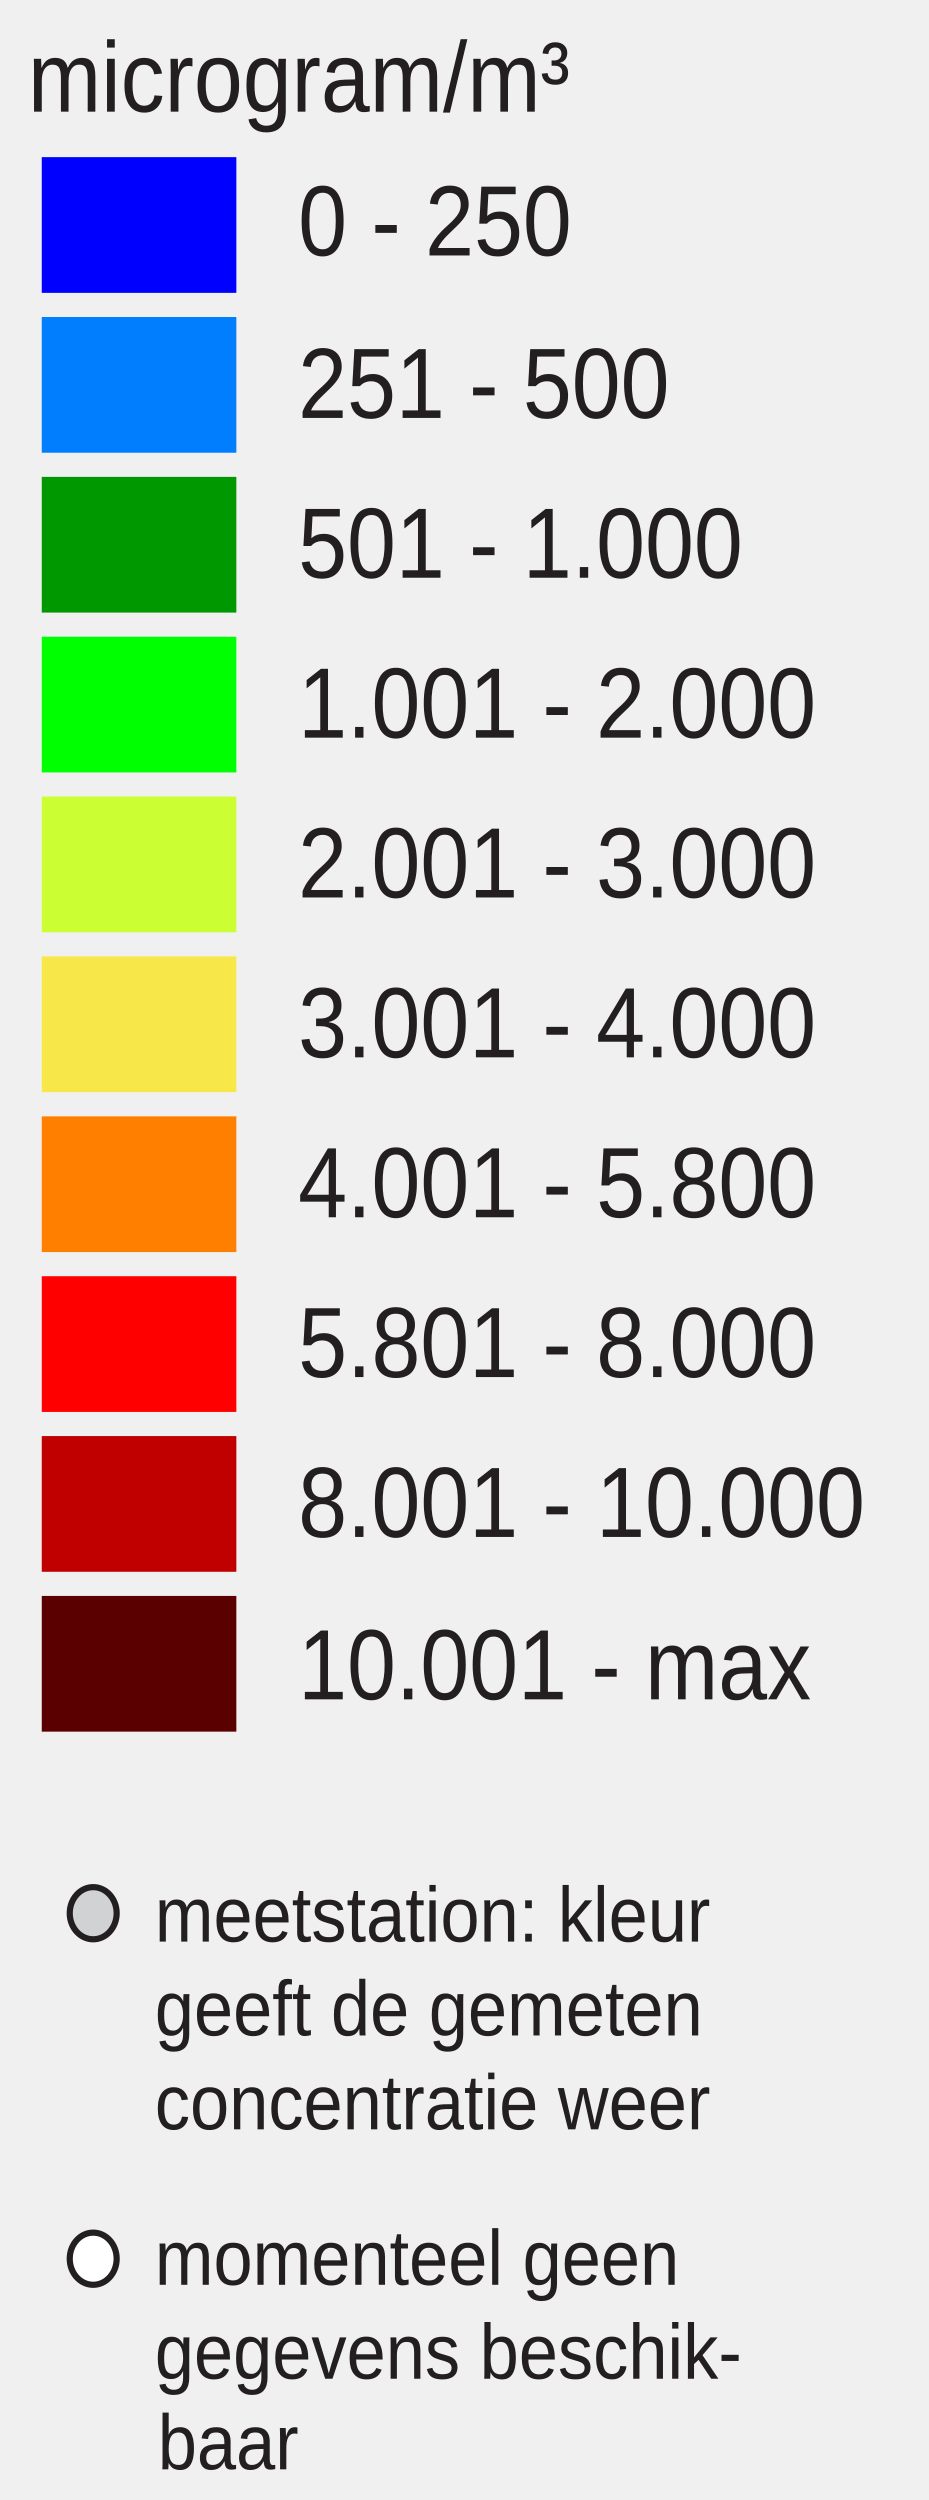
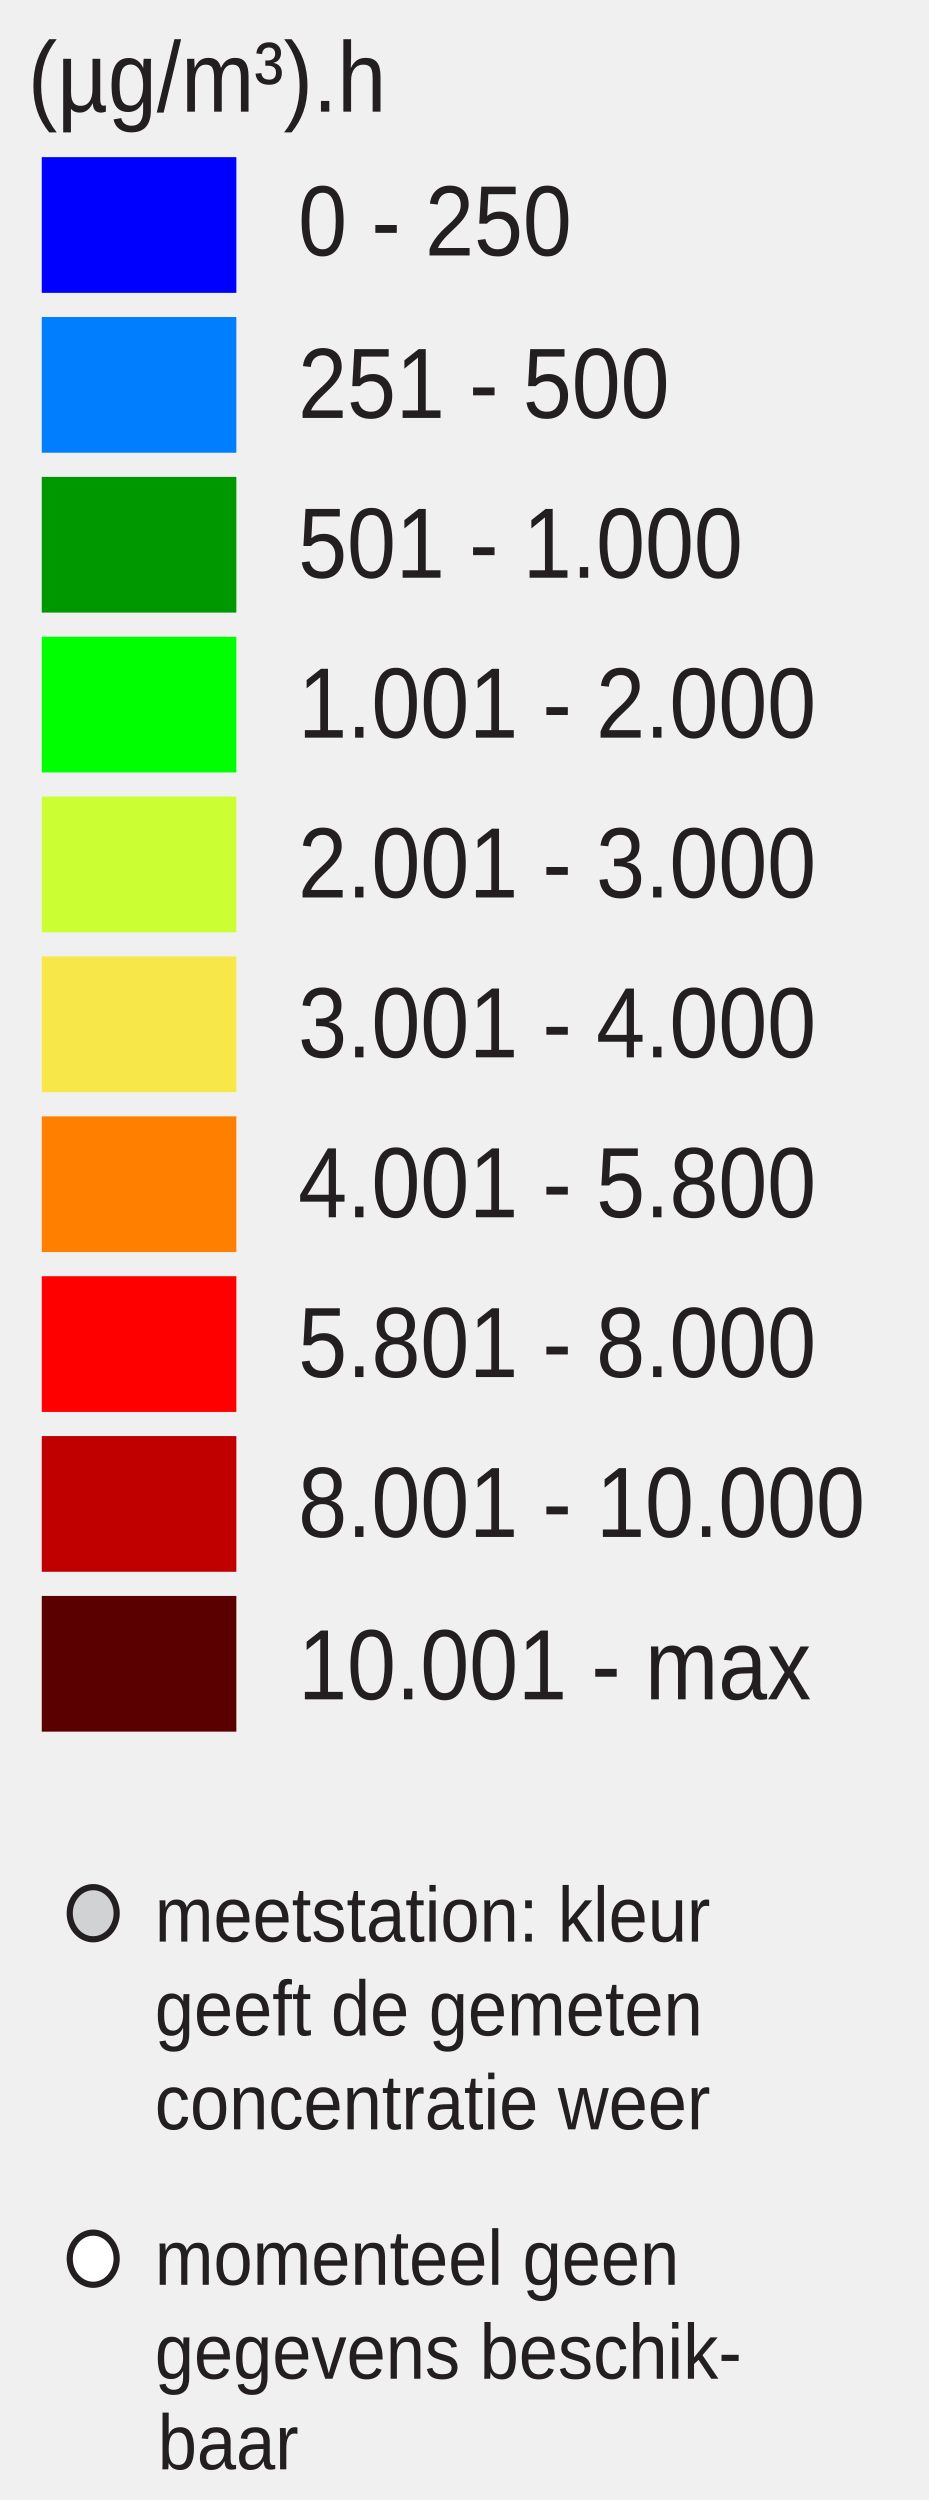
<svg xmlns="http://www.w3.org/2000/svg" id="Layer_1" enable-background="new 0 0 130 350" xml:space="preserve" height="350px" viewBox="0 0 130 350" width="130px" version="1.1" y="0px" x="0px">
  <rect id="rect3337" height="19" width="27.242" y="22" x="5.846" fill="#00f" />
  <rect id="rect3339" height="19" width="27.242" y="44.381" x="5.846" fill="#007efd" />
  <rect id="rect3341" height="19" width="27.242" y="66.762" x="5.846" fill="#009800" />
  <rect id="rect3343" height="19" width="27.242" y="89.143" x="5.846" fill="#0f0" />
  <rect id="rect3345" height="19" width="27.242" y="111.52" x="5.846" fill="#cf3" />
  <rect id="rect3347" height="19" width="27.242" y="133.9" x="5.846" fill="#f8e748" />
  <rect id="rect3349" height="19" width="27.242" y="156.29" x="5.846" fill="#ff8000" />
  <rect id="rect3351" height="19" width="27.242" y="178.67" x="5.846" fill="#f00" />
  <rect id="rect3353" height="19" width="27.242" y="201.05" x="5.846" fill="#c00000" />
  <rect id="rect3355" height="19" width="27.242" y="223.43" x="5.846" fill="#5a0000" />
  <g font-size="13.124px" font-family="Arial" fill="#231f20">
    <text id="text3357" transform="scale(.93743 1.0667)" y="33.532" x="44.532">0 - 250</text>
    <text id="text3359" transform="scale(.93743 1.0667)" y="54.85" x="44.532">251 - 500</text>
    <text id="text3361" transform="scale(.93743 1.0667)" y="75.831" x="44.532">501 - 1.000</text>
    <text id="text3363" transform="scale(.93743 1.0667)" y="96.811" x="44.532">1.001 - 2.000</text>
    <text id="text3365" transform="scale(.93743 1.0667)" y="117.792" x="44.532">2.001 - 3.000</text>
    <text id="text3367" transform="scale(.93743 1.0667)" y="138.772" x="44.532">3.001 - 4.000</text>
    <text id="text3369" transform="scale(.93743 1.0667)" y="159.754" x="44.532">4.001 - 5.800</text>
    <text id="text3371" transform="scale(.93743 1.0667)" y="180.735" x="44.532">5.801 - 8.000</text>
    <text id="text3373" transform="scale(.93743 1.0667)" y="201.715" x="44.532">8.001 - 10.000</text>
    <text id="text3375" transform="scale(.93743 1.0667)" y="223.033" x="44.532">10.001 - max</text>
-     <text id="text3377" transform="scale(.93743 1.0667)" y="14.653" x="4.176">microgram/m³</text>
+     <text id="text3377" transform="scale(.93743 1.0667)" y="14.653" x="4.176">(µg/m³).h</text>
  </g>
  <ellipse id="circle3379" rx="3.285" ry="3.651" stroke="#231f20" cy="267.85" cx="13.048" stroke-miterlimit="10" stroke-width=".866" fill="#d0d2d3" />
  <ellipse id="circle3381" rx="3.285" ry="3.651" stroke="#231f20" cy="316.22" cx="13.048" stroke-miterlimit="10" stroke-width=".866" fill="#fff" />
  <g font-size="10.389px" font-family="Arial" fill="#231f20">
    <text id="text3383" transform="scale(.9486 1.0542)" y="257.848" x="22.85">meetstation: kleur</text>
    <text id="text3385" transform="scale(.9486 1.0542)" y="270.315" x="22.85">geeft de gemeten</text>
    <text id="text3387" transform="scale(.9486 1.0542)" y="282.782" x="22.85">concentratie weer</text>
    <text id="text3389" transform="scale(.9486 1.0542)" y="303.431" x="22.85">momenteel geen</text>
    <text id="text3391" transform="scale(.9486 1.0542)" y="315.898" x="22.85">gegevens beschik-</text>
    <text id="text3393" transform="scale(.9486 1.0542)" y="327.93" x="23.285">baar</text>
  </g>
</svg>
